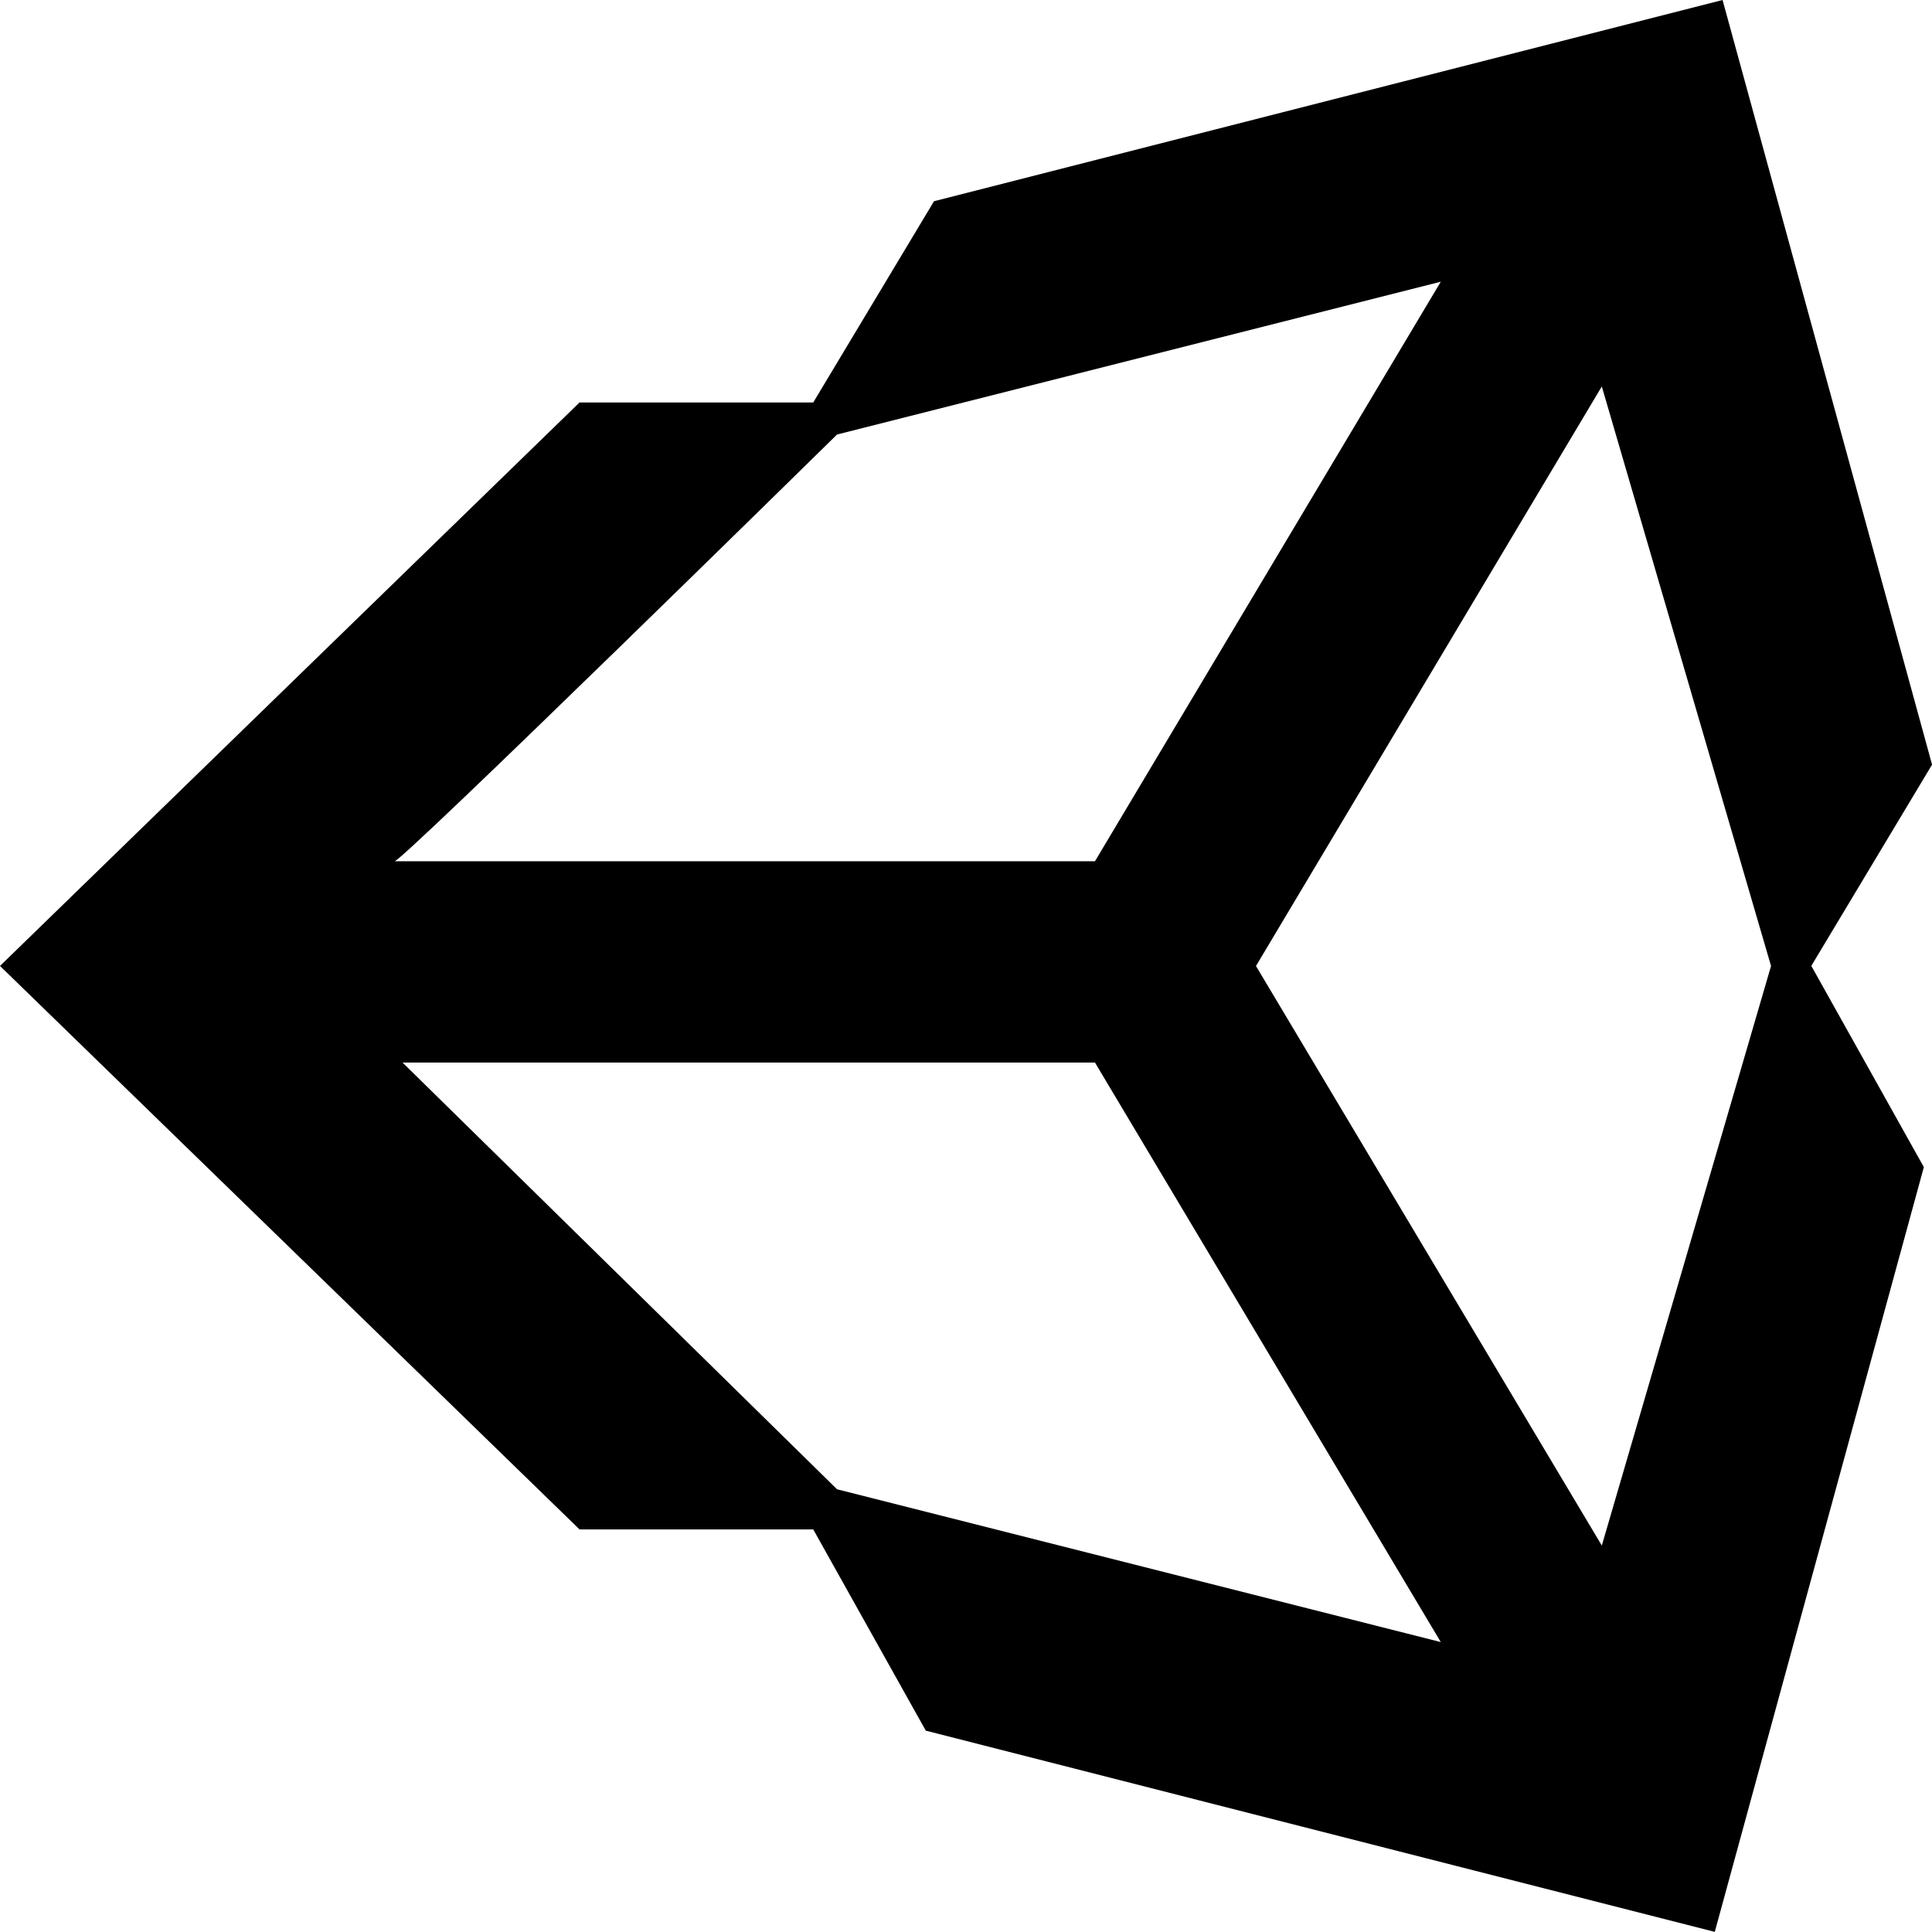
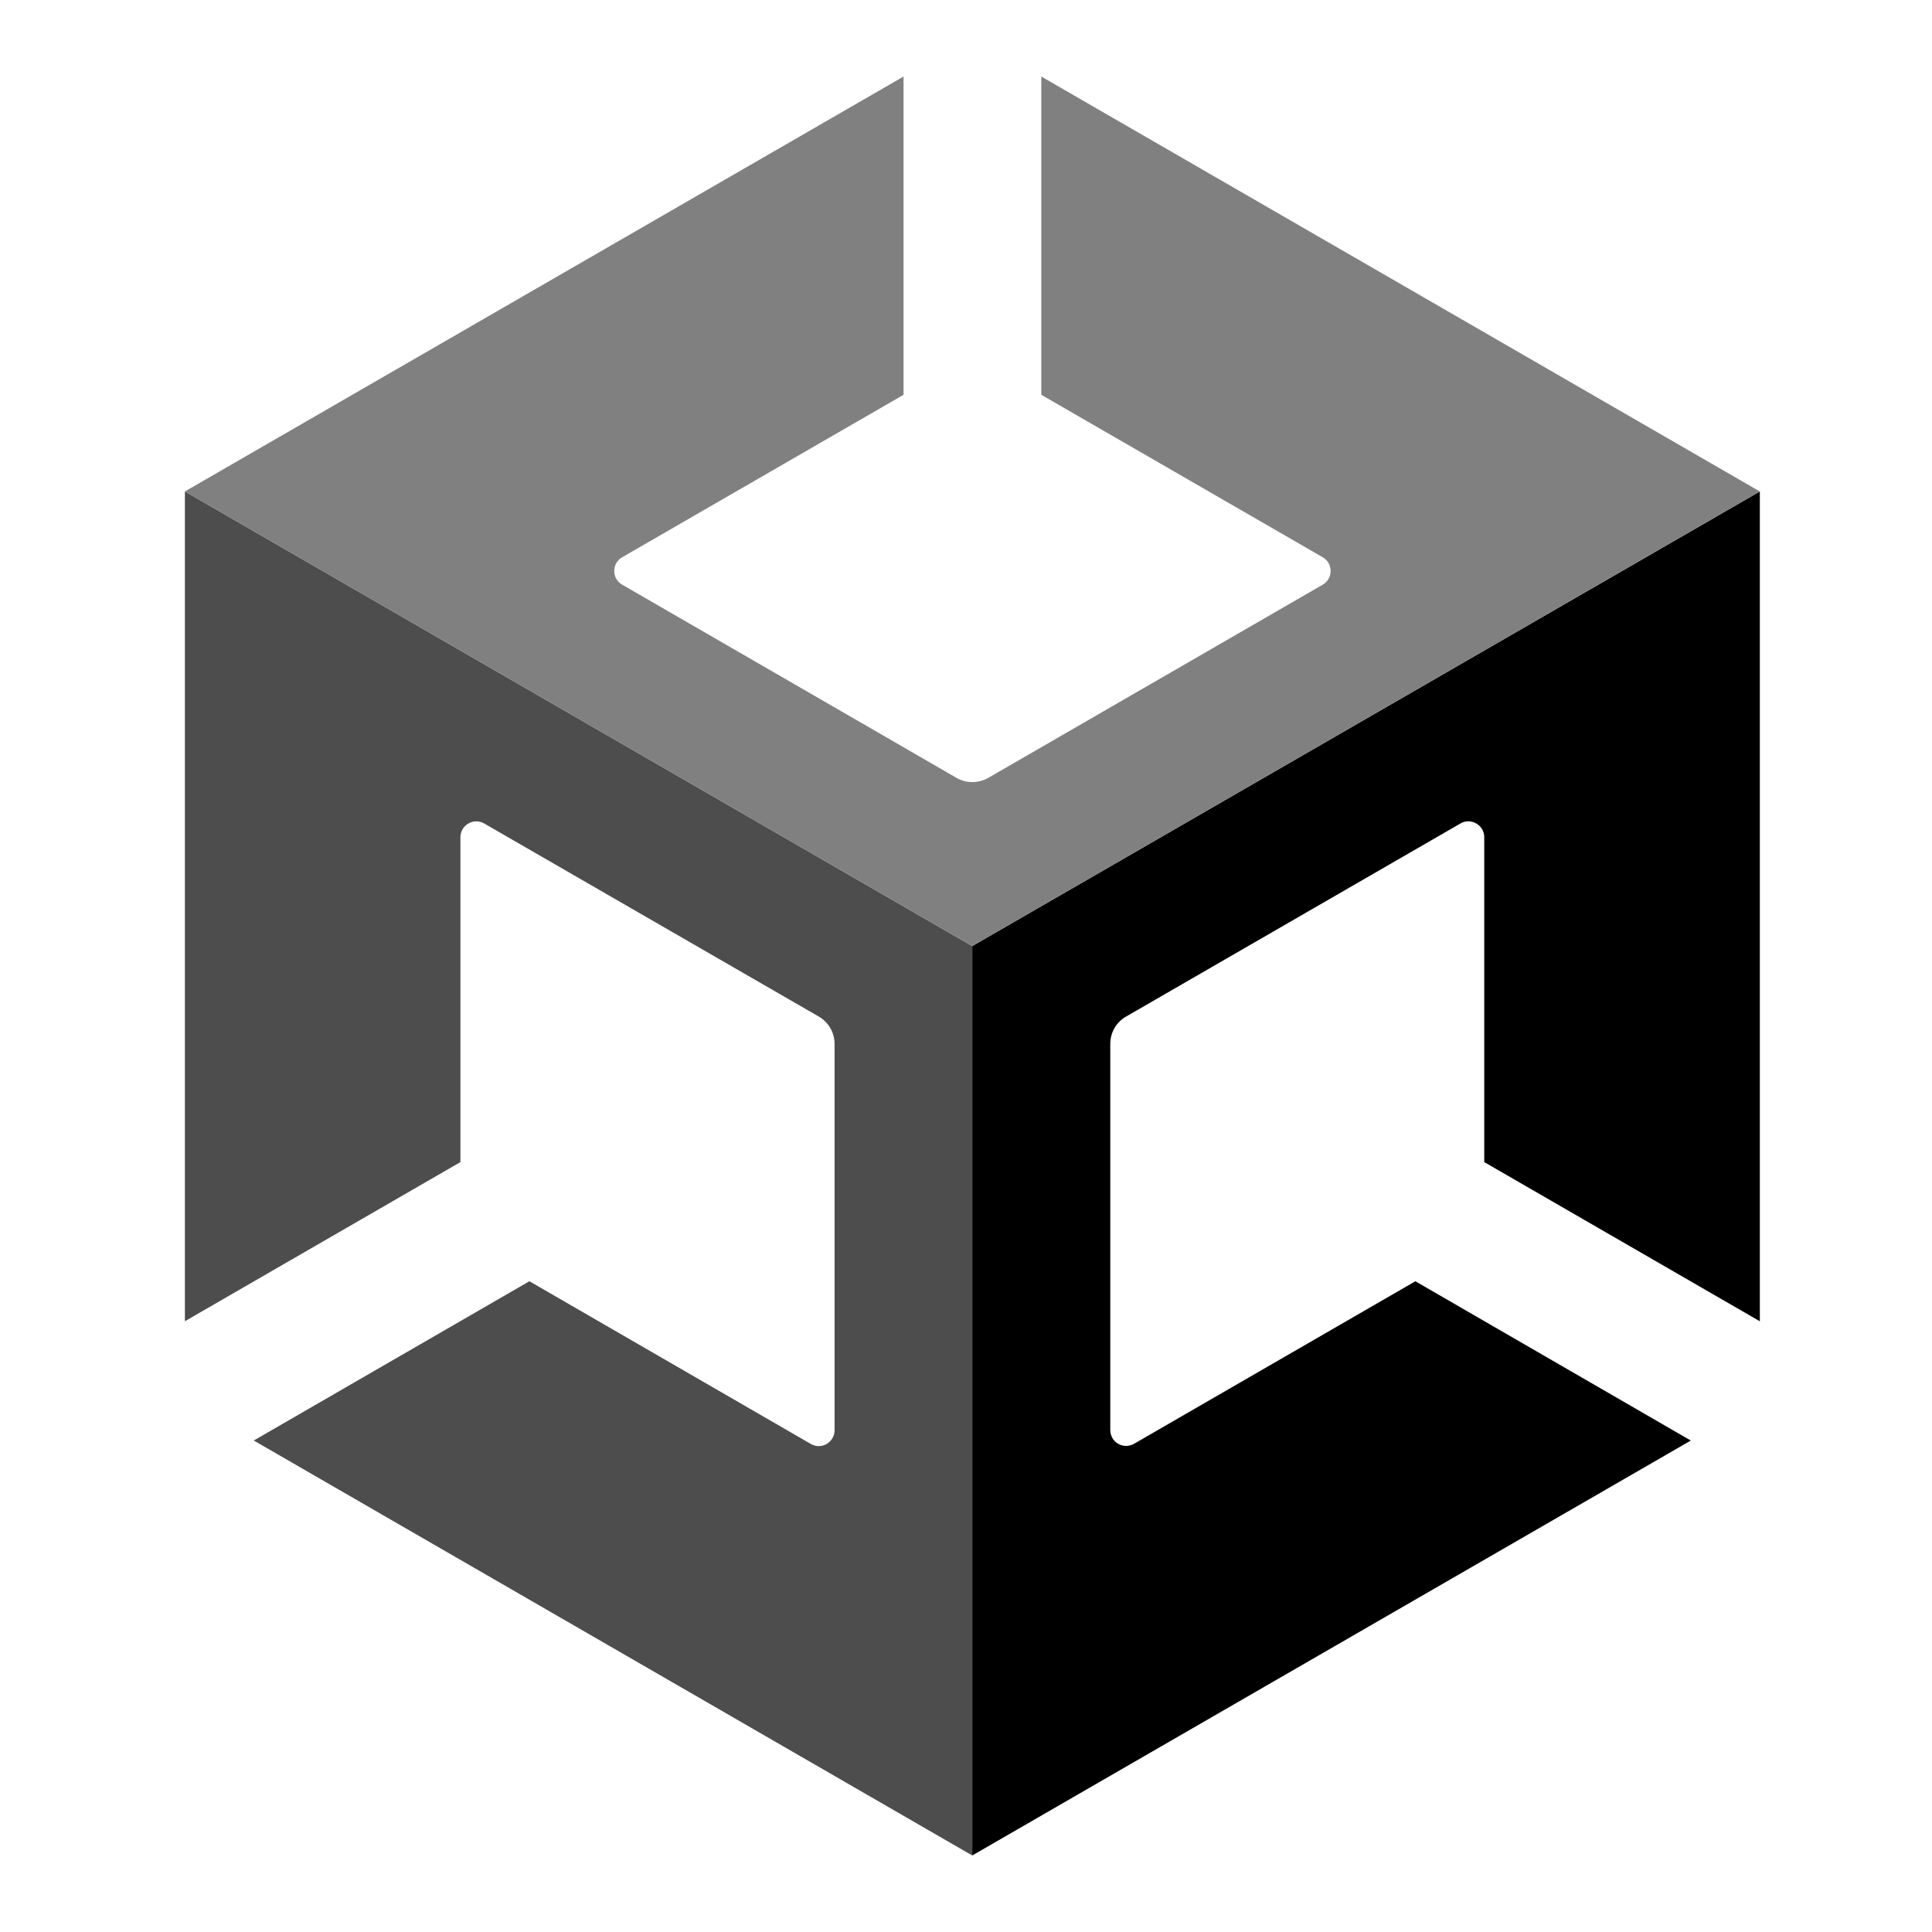
- <svg xmlns="http://www.w3.org/2000/svg" height="32" viewBox="0 0 32 32" width="32">
-   <path d="m26.531 25.599-5.728-9.599 5.728-9.599 2.803 9.599zm-12.667-.932-7.197-7.068h11.469l5.728 9.599zm0-17.47 10-2.531-5.728 9.599h-11.605c0 .136 7.333-7.068 7.333-7.068zm14.667-7.197-13.061 3.333-2 3.333h-3.871l-9.599 9.333 9.599 9.333h3.871l1.864 3.333 13.068 3.333 3.463-12.667-1.864-3.333 2-3.333z" />
+ <svg xmlns="http://www.w3.org/2000/svg" viewBox="0 0 128 128">
+   <path d="m64.414 122.93 47.606-27.49-18.247-10.553-18.656 10.777a1.06 1.06 0 0 1-1.035-.008 1.054 1.054 0 0 1-.523-.898V69.164c0-.754.39-1.437 1.043-1.812L96.77 54.55a1.03 1.03 0 0 1 1.035.008c.324.18.527.52.53.89v21.543l18.259 10.547V32.56l-52.18 30.12Zm0 0" />
+   <path fill="#4d4d4d" d="m53.738 95.676-18.664-10.79-18.261 10.552 47.601 27.492V62.68L12.25 32.559v54.976l18.254-10.543V55.45c.008-.37.207-.71.527-.89a1.04 1.04 0 0 1 1.04-.008l22.179 12.8a2.095 2.095 0 0 1 1.043 1.813v25.598c-.004.37-.2.71-.52.902-.316.188-.71.191-1.035.012" />
+   <path fill="gray" d="M68.988 5.07v21.086l18.657 10.77c.32.187.511.531.511.906 0 .371-.195.711-.511.898L65.469 51.54a2.12 2.12 0 0 1-2.09 0L41.21 38.73a1.033 1.033 0 0 1-.516-.898 1.038 1.038 0 0 1 .516-.906l18.652-10.77V5.07L12.25 32.56l52.164 30.12 52.176-30.12Zm0 0" />
</svg>
